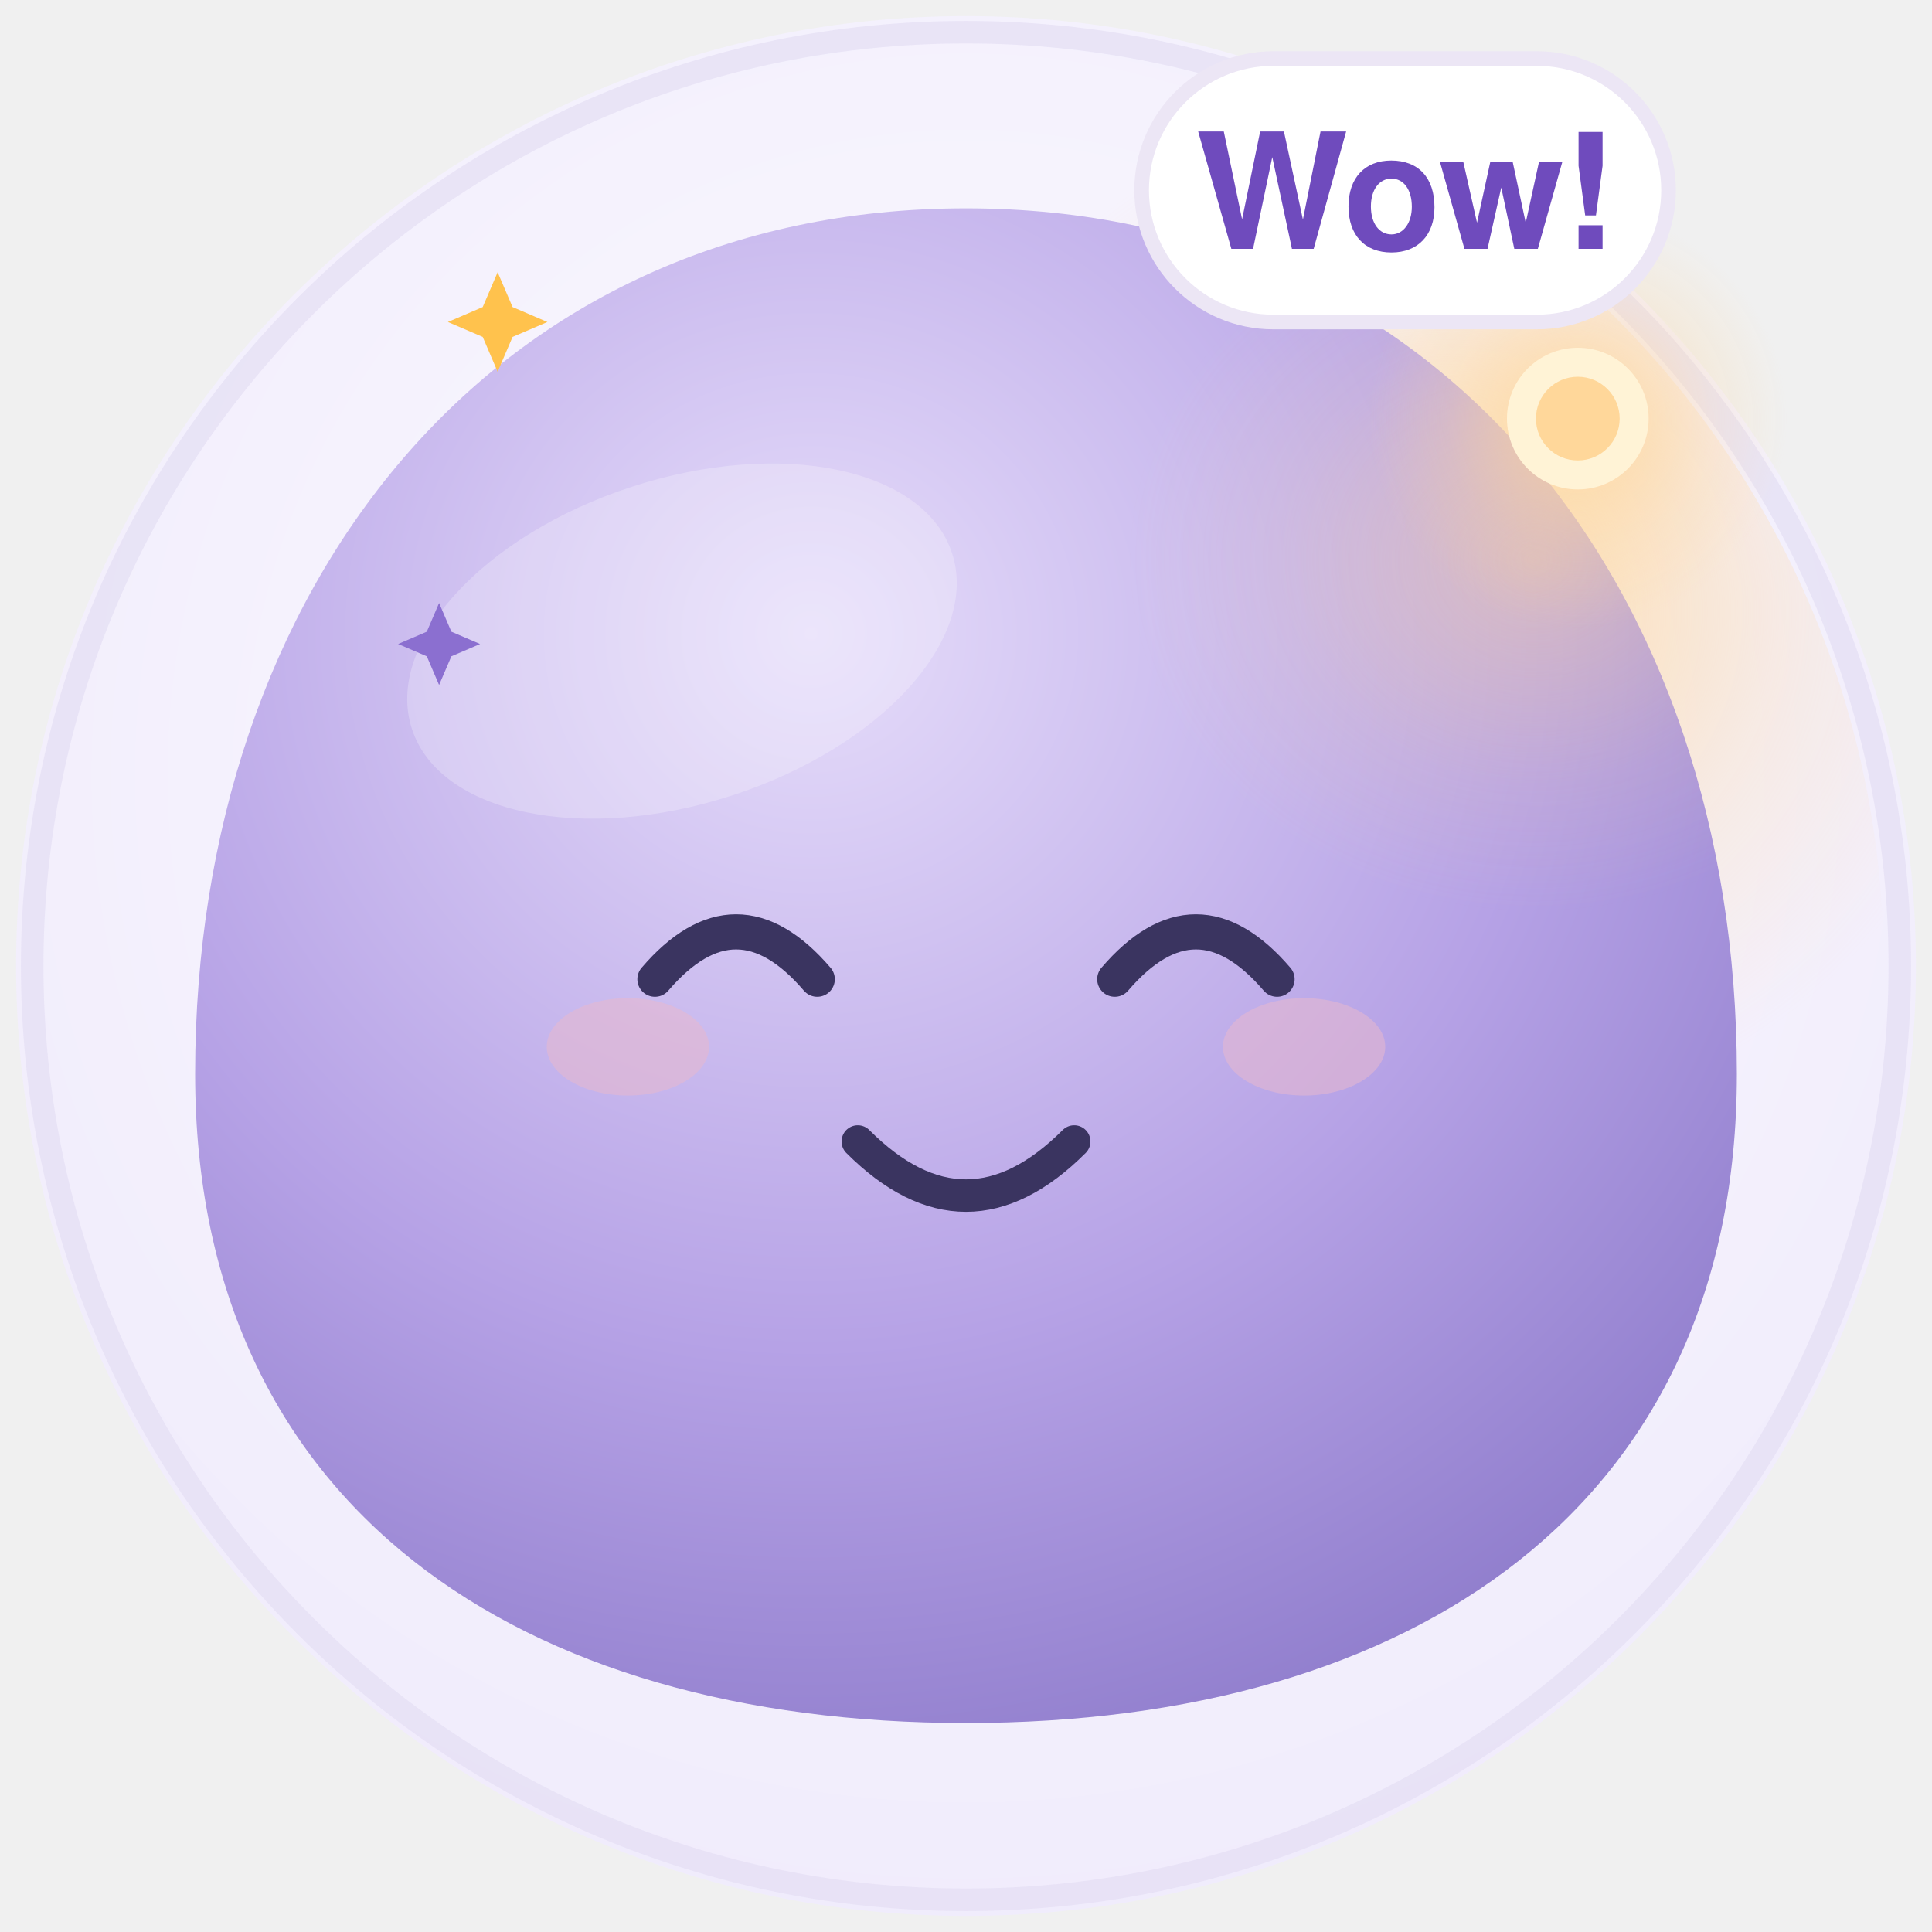
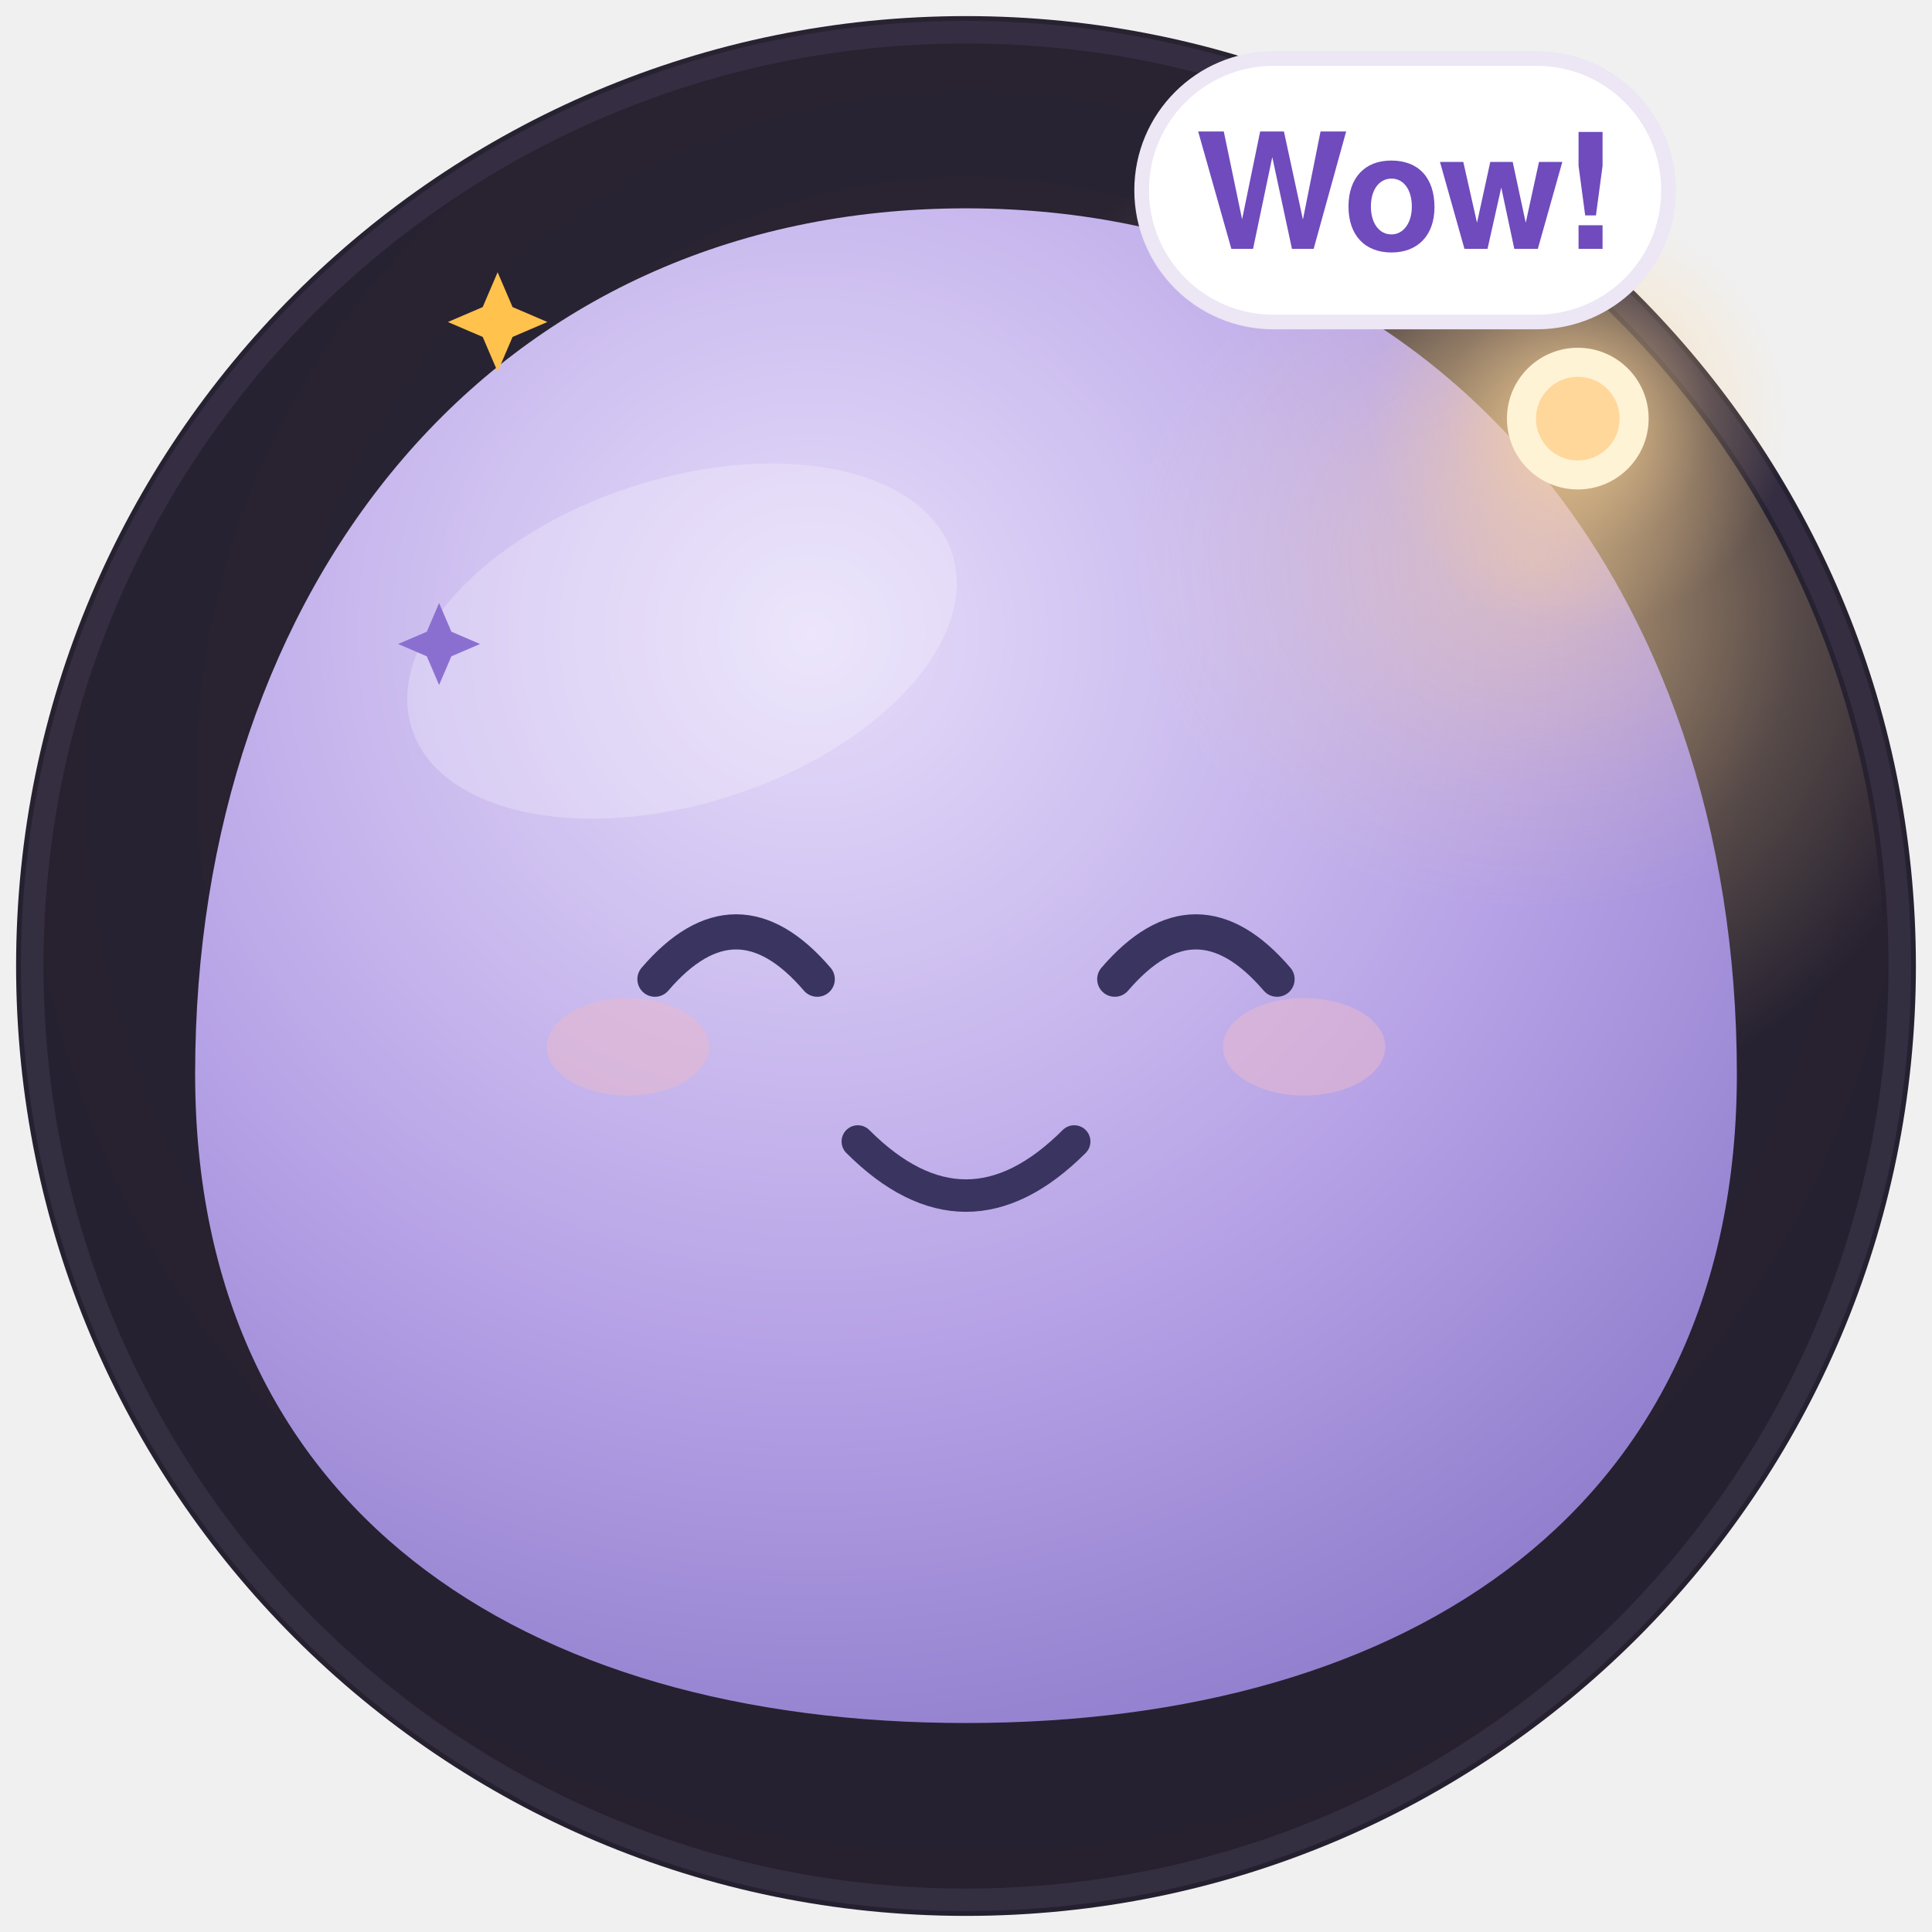
<svg xmlns="http://www.w3.org/2000/svg" viewBox="0 0 132 132">
  <style>
.body{transform-box:fill-box;transform-origin:50% 100%;animation:ebob 1.5s ease-in-out infinite}
@keyframes ebob{0%,100%{transform:translateY(0)}50%{transform:translateY(-2.6px)}}
.orb{transform-box:fill-box;transform-origin:center;animation:glo 1.6s ease-in-out infinite}
@keyframes glo{0%,100%{opacity:.74;transform:scale(.9)}50%{opacity:1;transform:scale(1.18)}}
.wow{transform-box:fill-box;transform-origin:center;animation:wow 2.4s ease-in-out infinite}@keyframes wow{0%,12%{opacity:0;transform:scale(.5)}25%{opacity:1;transform:scale(1.08)}40%{transform:scale(1)}80%{opacity:1}100%{opacity:0;transform:scale(.7)}}.tw{transform-box:fill-box;transform-origin:center}.e1{animation:tw 1.6s ease-in-out infinite}.e2{animation:tw 1.6s ease-in-out .8s infinite}@keyframes tw{0%,100%{opacity:.3;transform:scale(.7)}50%{opacity:1;transform:scale(1.2)}}
@media(prefers-reduced-motion:reduce){*{animation:none!important}}
</style>
  <g class="body" fill="none">
    <path d="M66 130.9C101.843 130.9 130.9 101.843 130.9 66C130.9 30.157 101.843 1.1 66 1.1C30.157 1.1 1.1 30.157 1.1 66C1.1 101.843 30.157 130.9 66 130.9Z" fill="url(#paint0_radial_1298_585)" />
    <mask id="mask0_1298_585" style="mask-type:luminance" maskUnits="userSpaceOnUse" x="3" y="3" width="126" height="126">
      <path d="M66 128.7C100.628 128.7 128.7 100.628 128.7 66C128.7 31.372 100.628 3.3 66 3.3C31.372 3.3 3.3 31.372 3.3 66C3.3 100.628 31.372 128.7 66 128.7Z" fill="white" />
    </mask>
    <g mask="url(#mask0_1298_585)">
      <path d="M99 77C119.656 77 136.4 61.24 136.4 41.8C136.4 22.36 119.656 6.6 99 6.6C78.345 6.6 61.6 22.36 61.6 41.8C61.6 61.24 78.345 77 99 77Z" fill="url(#paint1_radial_1298_585)" />
      <path d="M66 14.234C98.34 14.234 118.668 40.106 118.668 73.37C118.668 102.938 96.492 117.722 66 117.722C35.508 117.722 13.332 102.938 13.332 73.37C13.332 40.106 33.66 14.234 66 14.234Z" fill="url(#paint2_radial_1298_585)" />
      <mask id="mask1_1298_585" style="mask-type:luminance" maskUnits="userSpaceOnUse" x="13" y="14" width="106" height="104">
        <path d="M66 14.234C98.34 14.234 118.668 40.106 118.668 73.37C118.668 102.938 96.492 117.722 66 117.722C35.508 117.722 13.332 102.938 13.332 73.37C13.332 40.106 33.66 14.234 66 14.234Z" fill="white" />
      </mask>
      <g mask="url(#mask1_1298_585)">
        <path opacity="0.24" d="M50.022 54.347C60.214 51.036 66.943 43.63 65.05 37.806C63.158 31.982 53.362 29.945 43.17 33.257C32.978 36.568 26.249 43.974 28.142 49.798C30.034 55.622 39.83 57.659 50.022 54.347Z" fill="white" />
        <path opacity="0.55" d="M104.808 62.282C120.117 62.282 132.528 51.526 132.528 38.258C132.528 24.99 120.117 14.234 104.808 14.234C89.499 14.234 77.088 24.99 77.088 38.258C77.088 51.526 89.499 62.282 104.808 62.282Z" fill="url(#paint3_radial_1298_585)" />
      </g>
      <path opacity="0.55" d="M42.9 74.849C45.962 74.849 48.444 73.359 48.444 71.522C48.444 69.685 45.962 68.196 42.9 68.196C39.838 68.196 37.356 69.685 37.356 71.522C37.356 73.359 39.838 74.849 42.9 74.849Z" fill="#E7B8CE" />
      <path opacity="0.55" d="M89.1 74.849C92.162 74.849 94.644 73.359 94.644 71.522C94.644 69.685 92.162 68.196 89.1 68.196C86.038 68.196 83.556 69.685 83.556 71.522C83.556 73.359 86.038 74.849 89.1 74.849Z" fill="#E7B8CE" />
      <path d="M44.748 66.902C48.444 62.59 52.14 62.59 55.836 66.902" stroke="#3A3460" stroke-width="2.402" stroke-linecap="round" />
      <path d="M76.164 66.902C79.86 62.59 83.556 62.59 87.252 66.902" stroke="#3A3460" stroke-width="2.402" stroke-linecap="round" />
      <path d="M58.608 77.99C63.536 82.918 68.464 82.918 73.392 77.99" stroke="#3A3460" stroke-width="2.218" stroke-linecap="round" />
    </g>
-     <path opacity="0.7" d="M66 129.8C101.236 129.8 129.8 101.236 129.8 66C129.8 30.764 101.236 2.2 66 2.2C30.764 2.2 2.2 30.764 2.2 66C2.2 101.236 30.764 129.8 66 129.8Z" stroke="#E4DEF4" stroke-width="1.54" />
+     <path opacity="0.7" d="M66 129.8C101.236 129.8 129.8 101.236 129.8 66C129.8 30.764 101.236 2.2 66 2.2C30.764 2.2 2.2 30.764 2.2 66C2.2 101.236 30.764 129.8 66 129.8Z" stroke="#3B3348" stroke-width="1.54" />
    <g class="orb">
      <path d="M107.8 42.9C115.698 42.9 122.1 36.498 122.1 28.6C122.1 20.702 115.698 14.3 107.8 14.3C99.902 14.3 93.5 20.702 93.5 28.6C93.5 36.498 99.902 42.9 107.8 42.9Z" fill="url(#paint4_radial_1298_585)" />
      <path d="M107.8 33.44C110.473 33.44 112.64 31.273 112.64 28.6C112.64 25.927 110.473 23.76 107.8 23.76C105.127 23.76 102.96 25.927 102.96 28.6C102.96 31.273 105.127 33.44 107.8 33.44Z" fill="#FFF3D6" />
      <path d="M107.8 31.46C109.379 31.46 110.66 30.18 110.66 28.6C110.66 27.02 109.379 25.74 107.8 25.74C106.22 25.74 104.94 27.02 104.94 28.6C104.94 30.18 106.22 31.46 107.8 31.46Z" fill="#FFD79A" />
    </g>
    <defs>
      <radialGradient id="paint0_radial_1298_585" cx="0" cy="0" r="1" gradientUnits="userSpaceOnUse" gradientTransform="translate(66.0001 53.02) scale(93.456)">
-         <stop stop-color="#FCFBFF" />
-         <stop offset="1" stop-color="#EEE9FB" />
+         <stop stop-color="#2C2635" />
+         <stop offset="1" stop-color="#241F2E" />
      </radialGradient>
      <radialGradient id="paint1_radial_1298_585" cx="0" cy="0" r="1" gradientUnits="userSpaceOnUse" gradientTransform="translate(99.0001 41.8001) scale(37.4 35.2)">
        <stop stop-color="#FFD79A" stop-opacity="0.85" />
        <stop offset="0.64" stop-color="#FFD79A" stop-opacity="0.22" />
        <stop offset="1" stop-color="#FFD79A" stop-opacity="0" />
      </radialGradient>
      <radialGradient id="paint2_radial_1298_585" cx="0" cy="0" r="1" gradientUnits="userSpaceOnUse" gradientTransform="translate(55.4664 43.2108) scale(90.589 88.9997)">
        <stop stop-color="#E6DDFA" />
        <stop offset="0.55" stop-color="#B6A2E6" />
        <stop offset="1" stop-color="#8674C6" />
      </radialGradient>
      <radialGradient id="paint3_radial_1298_585" cx="0" cy="0" r="1" gradientUnits="userSpaceOnUse" gradientTransform="translate(104.808 38.2581) scale(27.72 24.024)">
        <stop stop-color="#FFD79A" stop-opacity="0.85" />
        <stop offset="0.64" stop-color="#FFD79A" stop-opacity="0.22" />
        <stop offset="1" stop-color="#FFD79A" stop-opacity="0" />
      </radialGradient>
      <radialGradient id="paint4_radial_1298_585" cx="0" cy="0" r="1" gradientUnits="userSpaceOnUse" gradientTransform="translate(107.8 28.5999) scale(14.3)">
        <stop stop-color="#FFD79A" stop-opacity="0.85" />
        <stop offset="0.64" stop-color="#FFD79A" stop-opacity="0.22" />
        <stop offset="1" stop-color="#FFD79A" stop-opacity="0" />
      </radialGradient>
    </defs>
  </g>
  <g>
    <g class="wow">
      <rect x="78" y="4" width="36" height="18" rx="9" fill="#fff" stroke="#ECE6F5" />
      <text class="" x="96" y="17" font-family="-apple-system,Helvetica,Arial,sans-serif" font-weight="800" font-size="11" fill="#6F4BBD" text-anchor="middle">Wow!</text>
    </g>
    <path class="tw e1" d="M34,18.6 L35.02,20.98 L37.4,22 L35.02,23.02 L34,25.4 L32.98,23.02 L30.6,22 L32.98,20.98 Z" fill="#FFC24D" />
    <path class="tw e2" d="M30,41.2 L30.84,43.16 L32.8,44 L30.84,44.84 L30,46.8 L29.16,44.84 L27.2,44 L29.16,43.16 Z" fill="#8B6FD0" />
  </g>
</svg>
